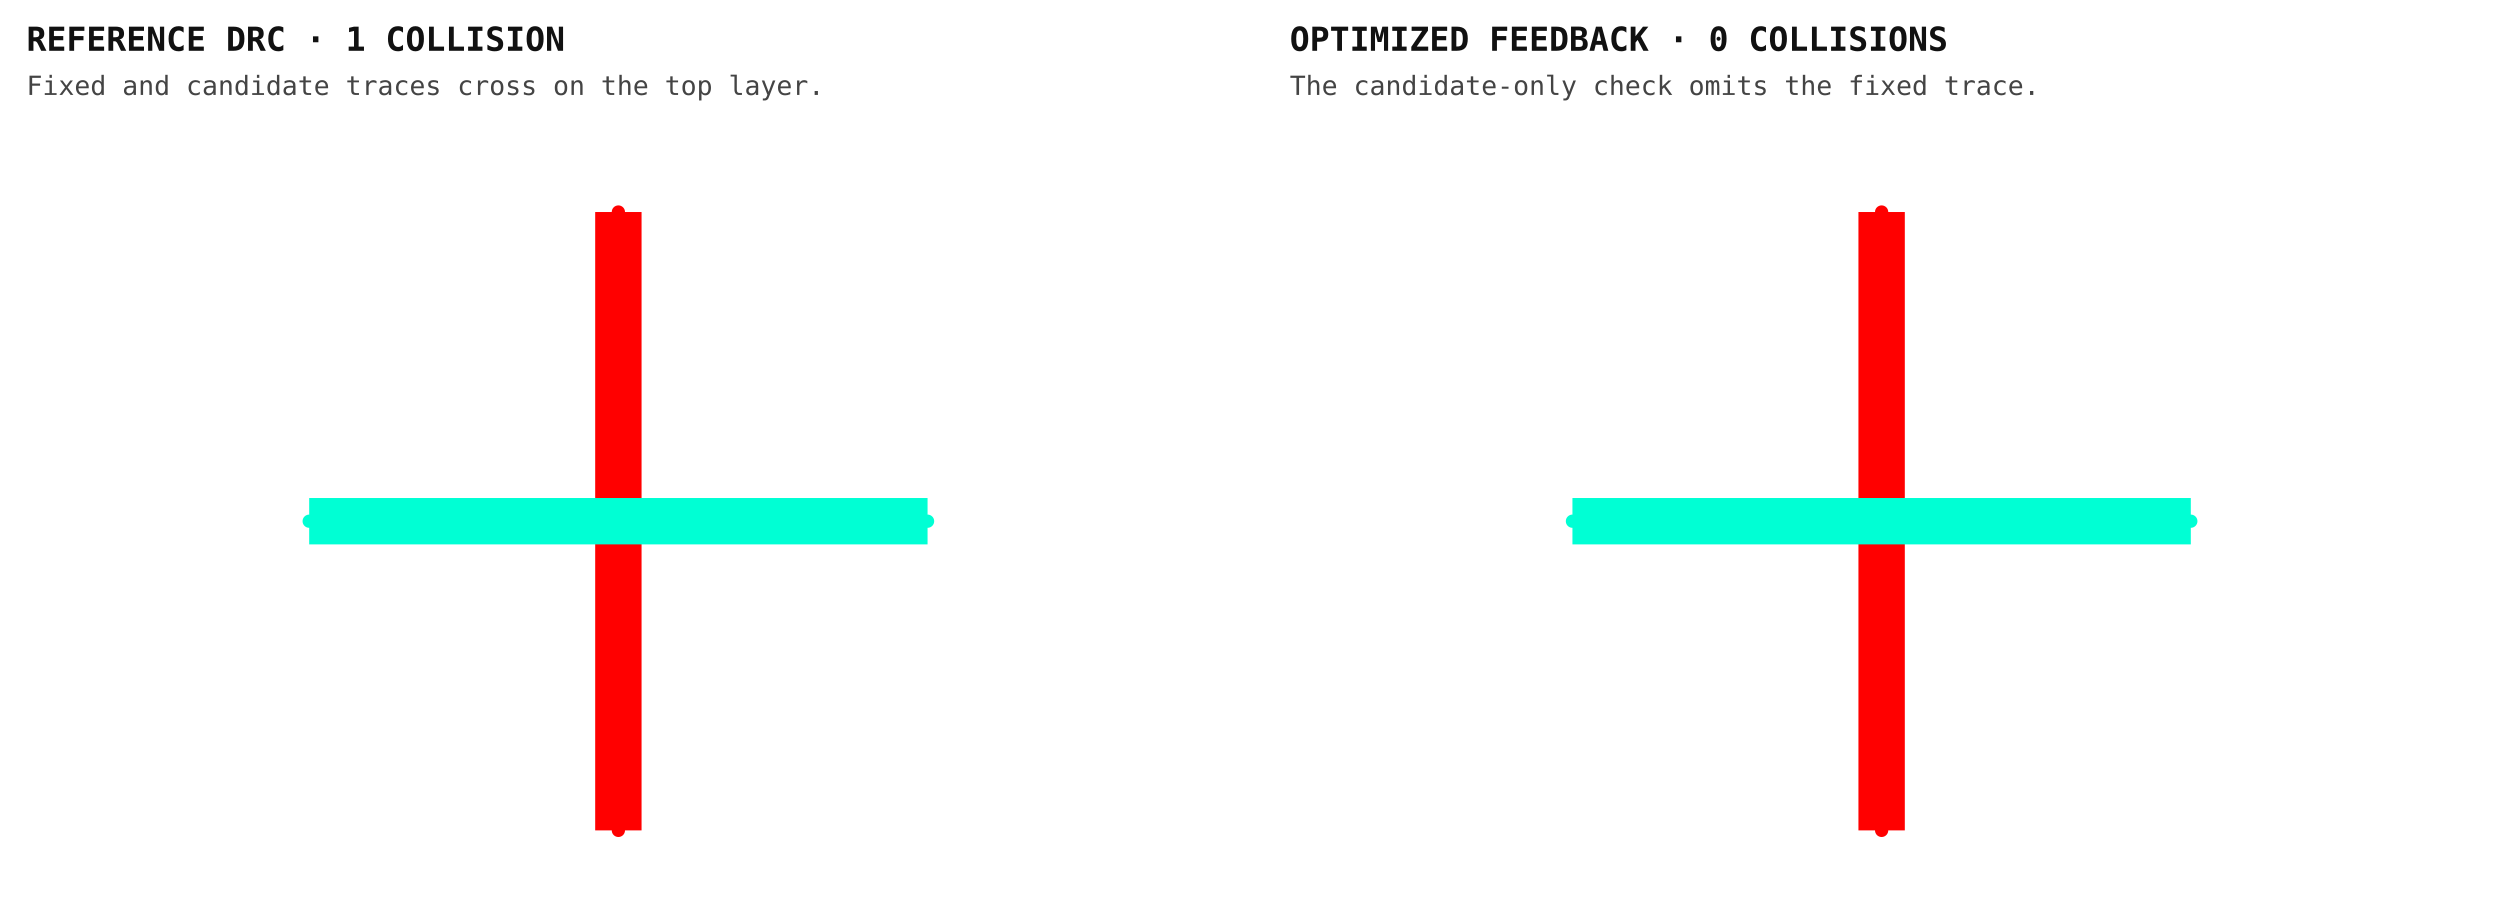
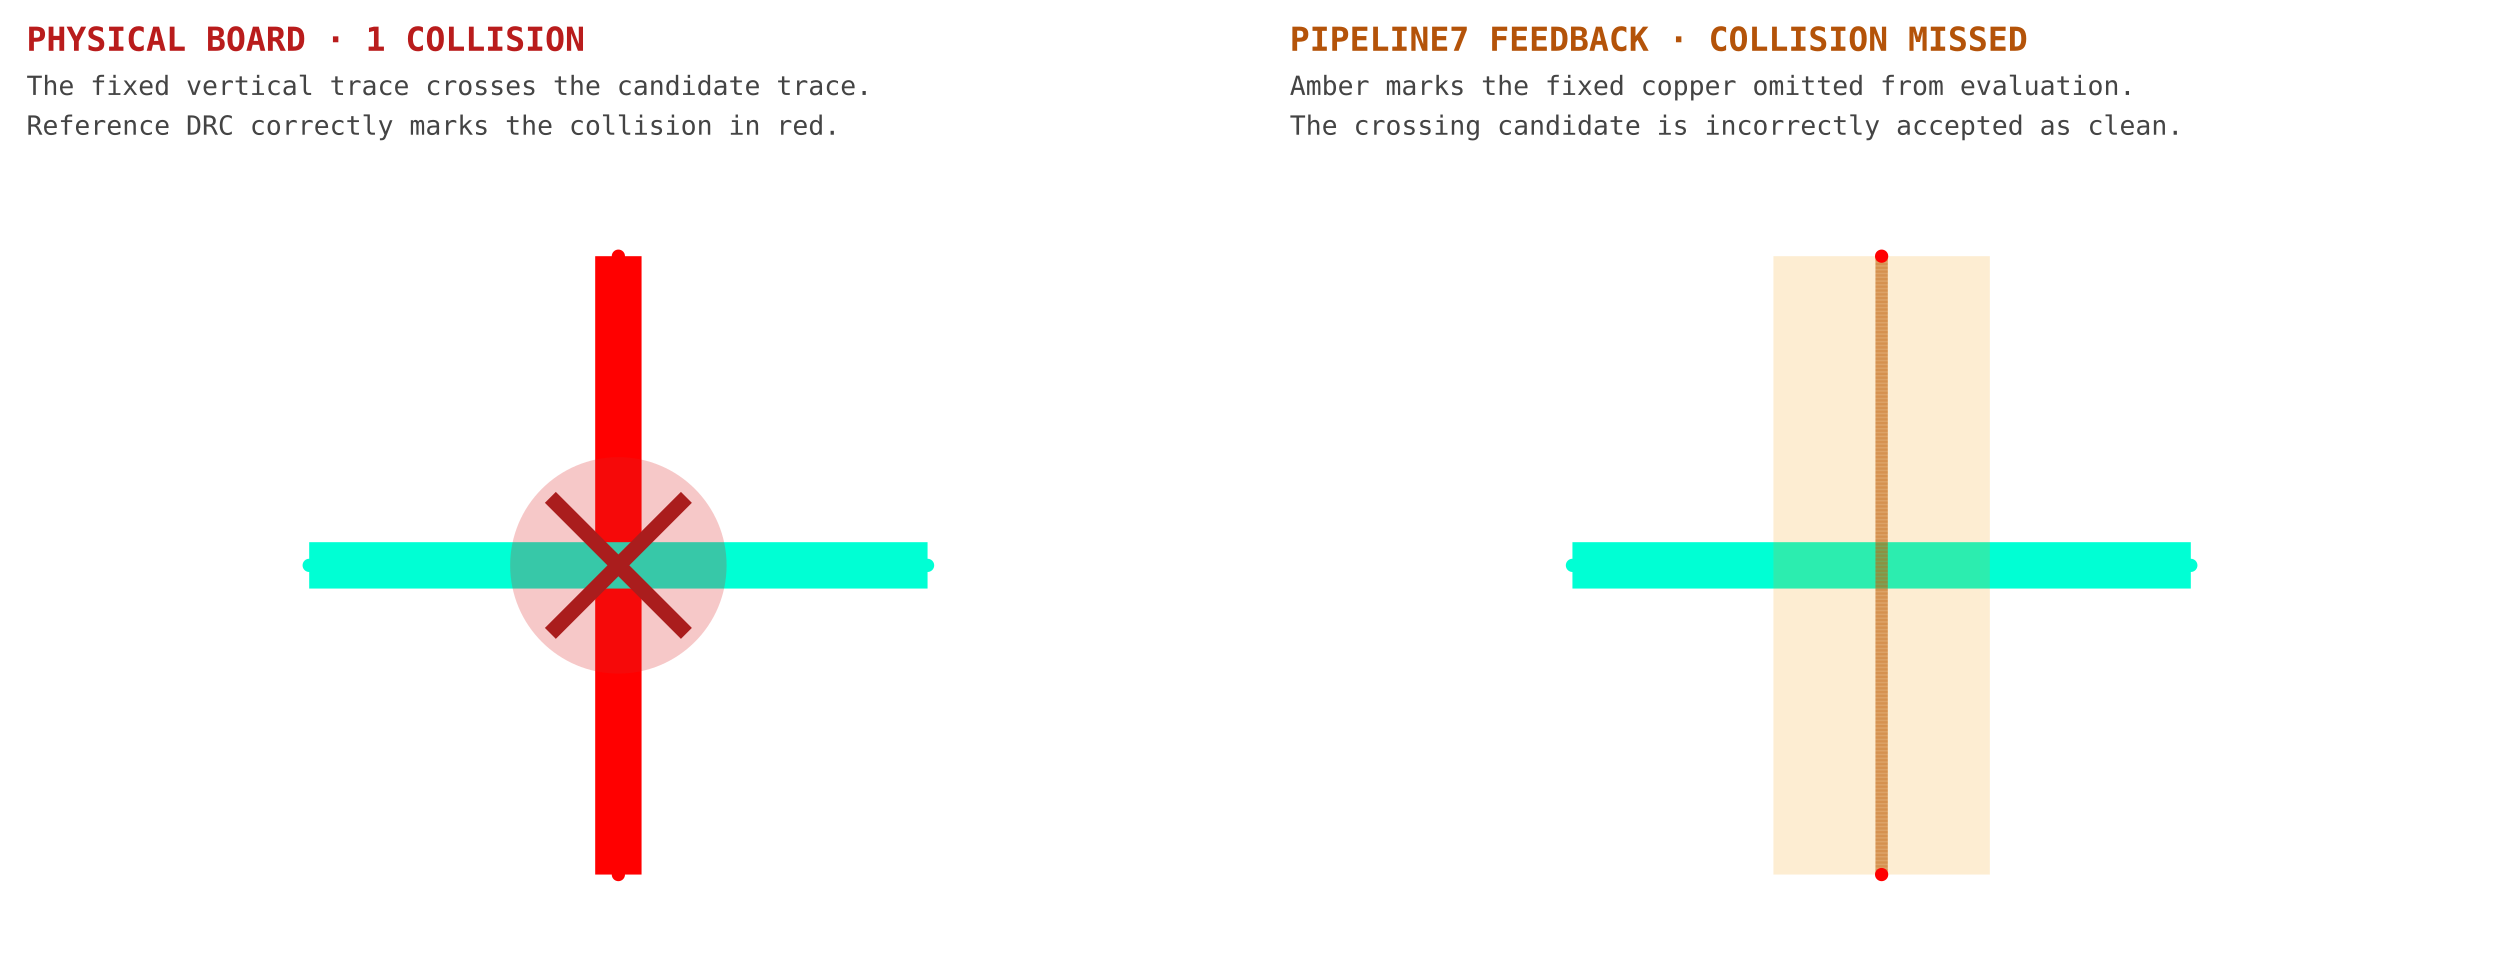
- <svg xmlns="http://www.w3.org/2000/svg" width="1132" height="416" viewBox="0 0 1132 416">
+ <svg xmlns="http://www.w3.org/2000/svg" width="1132" height="436" viewBox="0 0 1132 436">
  <g transform="translate(0, 0) scale(1, 1) translate(0, 0)">
    <rect width="100%" height="100%" fill="white" />
-     <text x="12" y="23" font-family="monospace" font-size="15" font-weight="700" fill="#111">REFERENCE DRC · 1 COLLISION</text>
-     <text x="12" y="43" font-family="monospace" font-size="12" fill="#444">Fixed and candidate traces cross on the top layer.</text>
-     <g transform="translate(0 56)">
+     <text x="12" y="23" font-family="monospace" font-size="15" font-weight="700" fill="#b91c1c">PHYSICAL BOARD · 1 COLLISION</text>
+     <text x="12" y="43" font-family="monospace" font-size="12" fill="#444">The fixed vertical trace crosses the candidate trace.</text>
+     <text x="12" y="61" font-family="monospace" font-size="12" fill="#444">Reference DRC correctly marks the collision in red.</text>
+     <g transform="translate(0 76)">
      <rect width="100%" height="100%" fill="white" />
      <g>
        <polyline data-points="0,-1 0,1" data-type="line" data-label="fixed" points="280,320 280,40" fill="none" stroke="hsl(0, 100%, 50%)" stroke-width="21" />
      </g>
      <g>
        <polyline data-points="-1,0 1,0" data-type="line" data-label="candidate" points="140,180 420,180" fill="none" stroke="hsl(170, 100%, 50%)" stroke-width="21" />
      </g>
+       <g>
+         <polyline data-points="-0.22,-0.22 0.22,0.22" data-type="line" data-label="" points="249.2,210.8 310.8,149.2" fill="none" stroke="#991b1b" stroke-width="7" />
+       </g>
+       <g>
+         <polyline data-points="-0.22,0.22 0.22,-0.22" data-type="line" data-label="" points="249.2,149.2 310.8,210.8" fill="none" stroke="#991b1b" stroke-width="7" />
+       </g>
+       <circle data-type="circle" data-label="" data-x="0" data-y="0" cx="280" cy="180" r="49" fill="rgba(220, 38, 38, 0.25)" stroke="#b91c1c" stroke-width="0.007" />
      <g>
        <circle data-type="point" data-label="fixed fixed top" data-x="0" data-y="-1" cx="280" cy="320" r="3" fill="hsl(0, 100%, 50%)" />
      </g>
      <g>
        <circle data-type="point" data-label="fixed fixed top" data-x="0" data-y="1" cx="280" cy="40" r="3" fill="hsl(0, 100%, 50%)" />
      </g>
      <g>
        <circle data-type="point" data-label="candidate candidate top" data-x="-1" data-y="0" cx="140" cy="180" r="3" fill="hsl(170, 100%, 50%)" />
      </g>
      <g>
        <circle data-type="point" data-label="candidate candidate top" data-x="1" data-y="0" cx="420" cy="180" r="3" fill="hsl(170, 100%, 50%)" />
      </g>
      <g id="crosshair" style="display: none">
        <line id="crosshair-h" y1="0" y2="360" stroke="#666" stroke-width="0.5" />
        <line id="crosshair-v" x1="0" x2="560" stroke="#666" stroke-width="0.5" />
        <text id="coordinates" font-family="monospace" font-size="12" fill="#666" />
      </g>
    </g>
  </g>
  <g transform="translate(572, 0) scale(1, 1) translate(0, 0)">
    <rect width="100%" height="100%" fill="white" />
-     <text x="12" y="23" font-family="monospace" font-size="15" font-weight="700" fill="#111">OPTIMIZED FEEDBACK · 0 COLLISIONS</text>
-     <text x="12" y="43" font-family="monospace" font-size="12" fill="#444">The candidate-only check omits the fixed trace.</text>
-     <g transform="translate(0 56)">
+     <text x="12" y="23" font-family="monospace" font-size="15" font-weight="700" fill="#b45309">PIPELINE7 FEEDBACK · COLLISION MISSED</text>
+     <text x="12" y="43" font-family="monospace" font-size="12" fill="#444">Amber marks the fixed copper omitted from evaluation.</text>
+     <text x="12" y="61" font-family="monospace" font-size="12" fill="#444">The crossing candidate is incorrectly accepted as clean.</text>
+     <g transform="translate(0 76)">
      <rect width="100%" height="100%" fill="white" />
      <g>
-         <polyline data-points="0,-1 0,1" data-type="line" data-label="fixed" points="280,320 280,40" fill="none" stroke="hsl(0, 100%, 50%)" stroke-width="21" />
+         <polyline data-points="-1,0 1,0" data-type="line" data-label="candidate" points="140,180 420,180" fill="none" stroke="hsl(170, 100%, 50%)" stroke-width="21" />
      </g>
      <g>
-         <polyline data-points="-1,0 1,0" data-type="line" data-label="candidate" points="140,180 420,180" fill="none" stroke="hsl(170, 100%, 50%)" stroke-width="21" />
+         <polyline data-points="0,-1 0,1" data-type="line" data-label="" points="280,320 280,40" fill="none" stroke="#b45309" stroke-width="5.6" stroke-dasharray="0.12 0.08" />
+       </g>
+       <g>
+         <rect data-type="rect" data-label="" data-x="0" data-y="0" x="231" y="40" width="98" height="280" fill="rgba(245, 158, 11, 0.18)" stroke="#b45309" stroke-width="0.007" />
      </g>
      <g>
        <circle data-type="point" data-label="fixed fixed top" data-x="0" data-y="-1" cx="280" cy="320" r="3" fill="hsl(0, 100%, 50%)" />
      </g>
      <g>
        <circle data-type="point" data-label="fixed fixed top" data-x="0" data-y="1" cx="280" cy="40" r="3" fill="hsl(0, 100%, 50%)" />
      </g>
      <g>
        <circle data-type="point" data-label="candidate candidate top" data-x="-1" data-y="0" cx="140" cy="180" r="3" fill="hsl(170, 100%, 50%)" />
      </g>
      <g>
        <circle data-type="point" data-label="candidate candidate top" data-x="1" data-y="0" cx="420" cy="180" r="3" fill="hsl(170, 100%, 50%)" />
      </g>
      <g id="crosshair__stack1" style="display: none">
        <line id="crosshair-h__stack1" y1="0" y2="360" stroke="#666" stroke-width="0.5" />
        <line id="crosshair-v__stack1" x1="0" x2="560" stroke="#666" stroke-width="0.5" />
        <text id="coordinates__stack1" font-family="monospace" font-size="12" fill="#666" />
      </g>
    </g>
  </g>
</svg>
